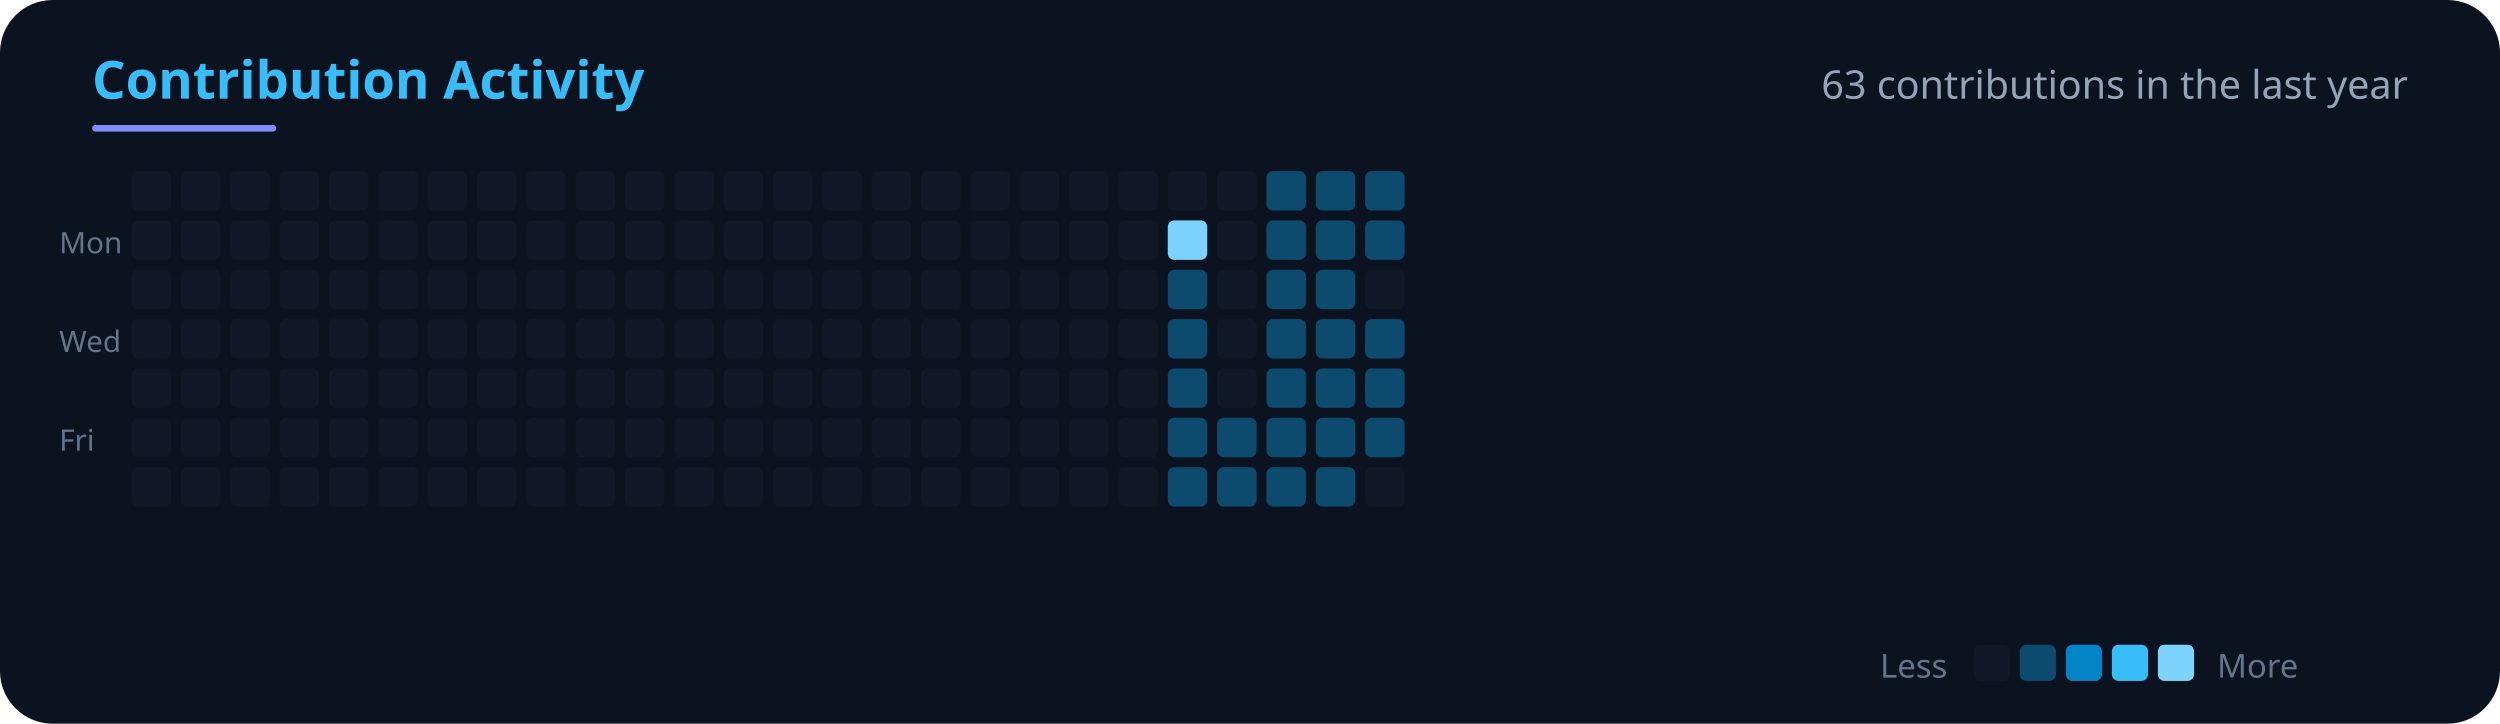
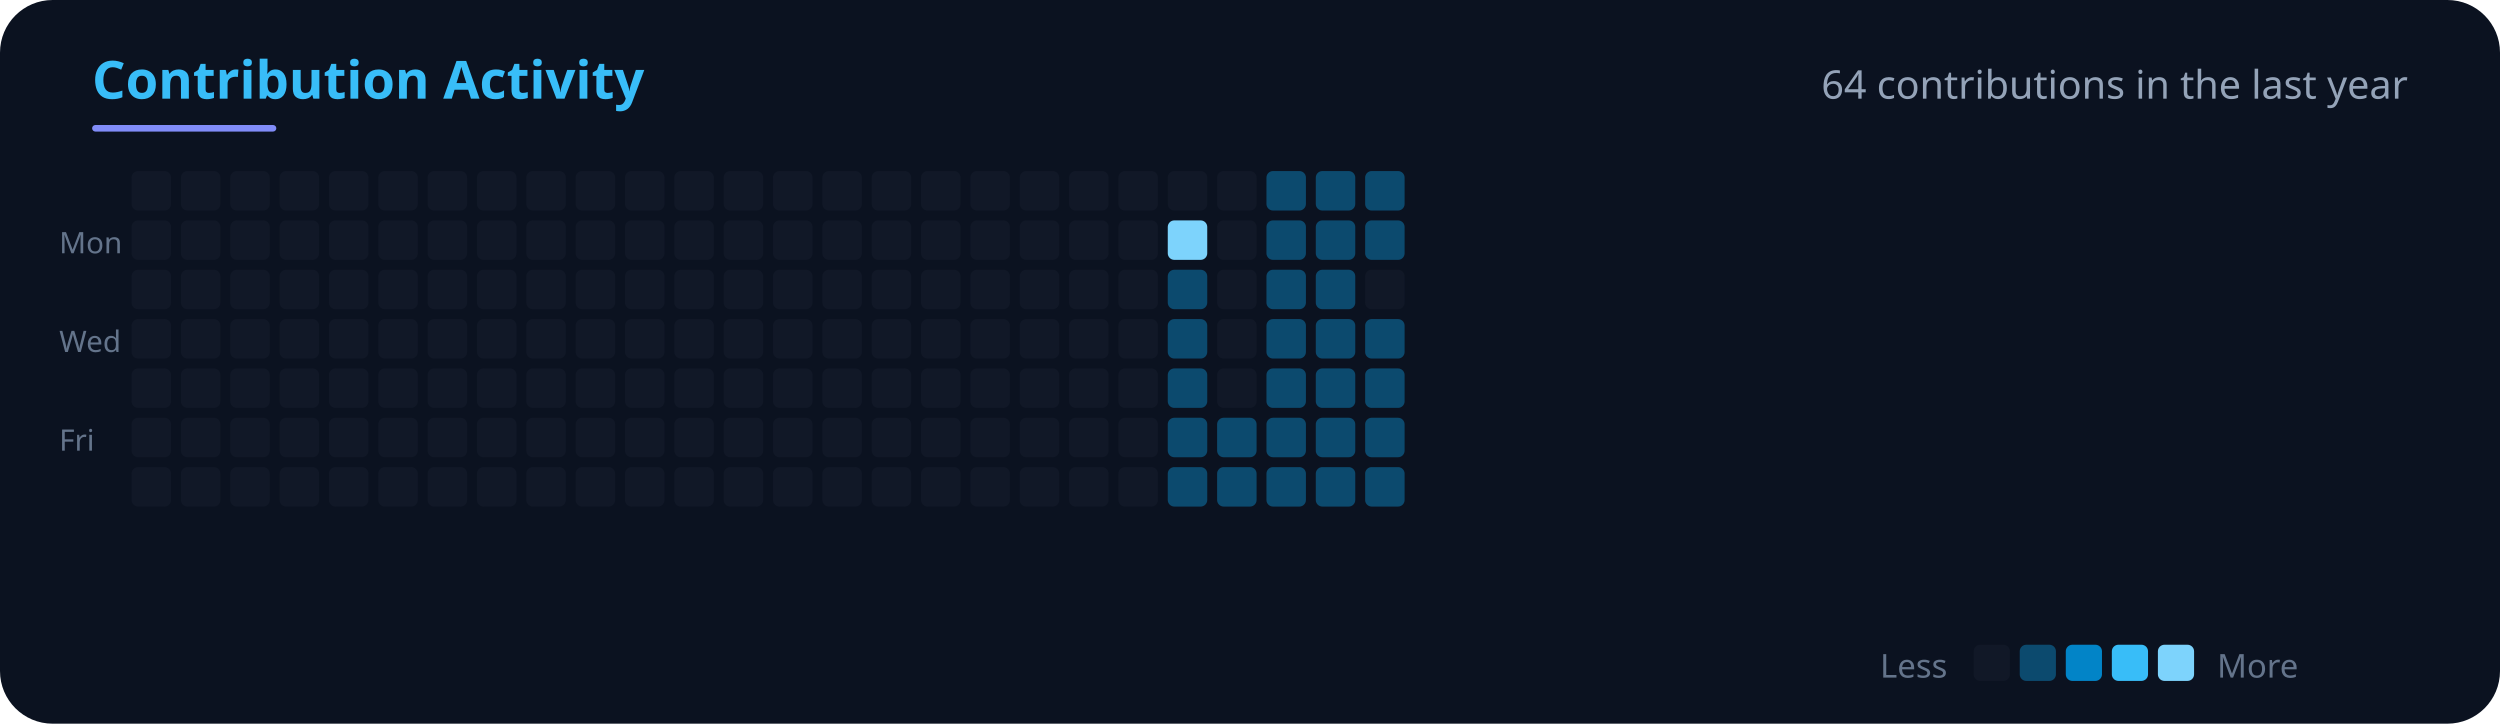
<svg xmlns="http://www.w3.org/2000/svg" width="760" height="220" viewBox="0 0 760 220" role="img">
  <rect width="100%" height="100%" rx="16" fill="#0B1220" />
  <text x="28" y="30" fill="#38BDF8" font-family="Segoe UI, Ubuntu, sans-serif" font-size="16" font-weight="700">Contribution Activity</text>
-   <text x="732" y="30" text-anchor="end" fill="#94A3B8" font-family="Segoe UI, Ubuntu, sans-serif" font-size="12">63 contributions in the last year</text>
+   <text x="732" y="30" text-anchor="end" fill="#94A3B8" font-family="Segoe UI, Ubuntu, sans-serif" font-size="12">64 contributions in the last year</text>
  <rect x="28" y="38" width="56" height="2" rx="1" fill="#818CF8" />
  <text x="18" y="77" fill="#64748B" font-family="Segoe UI, Ubuntu, sans-serif" font-size="9">Mon</text>
  <text x="18" y="107" fill="#64748B" font-family="Segoe UI, Ubuntu, sans-serif" font-size="9">Wed</text>
  <text x="18" y="137" fill="#64748B" font-family="Segoe UI, Ubuntu, sans-serif" font-size="9">Fri</text>
  <rect x="40" y="52" width="12" height="12" rx="2" fill="#111827" />
  <rect x="40" y="67" width="12" height="12" rx="2" fill="#111827" />
  <rect x="40" y="82" width="12" height="12" rx="2" fill="#111827" />
  <rect x="40" y="97" width="12" height="12" rx="2" fill="#111827" />
  <rect x="40" y="112" width="12" height="12" rx="2" fill="#111827" />
  <rect x="40" y="127" width="12" height="12" rx="2" fill="#111827" />
  <rect x="40" y="142" width="12" height="12" rx="2" fill="#111827" />
  <rect x="55" y="52" width="12" height="12" rx="2" fill="#111827" />
  <rect x="55" y="67" width="12" height="12" rx="2" fill="#111827" />
  <rect x="55" y="82" width="12" height="12" rx="2" fill="#111827" />
  <rect x="55" y="97" width="12" height="12" rx="2" fill="#111827" />
  <rect x="55" y="112" width="12" height="12" rx="2" fill="#111827" />
  <rect x="55" y="127" width="12" height="12" rx="2" fill="#111827" />
  <rect x="55" y="142" width="12" height="12" rx="2" fill="#111827" />
  <rect x="70" y="52" width="12" height="12" rx="2" fill="#111827" />
  <rect x="70" y="67" width="12" height="12" rx="2" fill="#111827" />
  <rect x="70" y="82" width="12" height="12" rx="2" fill="#111827" />
  <rect x="70" y="97" width="12" height="12" rx="2" fill="#111827" />
  <rect x="70" y="112" width="12" height="12" rx="2" fill="#111827" />
  <rect x="70" y="127" width="12" height="12" rx="2" fill="#111827" />
  <rect x="70" y="142" width="12" height="12" rx="2" fill="#111827" />
  <rect x="85" y="52" width="12" height="12" rx="2" fill="#111827" />
  <rect x="85" y="67" width="12" height="12" rx="2" fill="#111827" />
  <rect x="85" y="82" width="12" height="12" rx="2" fill="#111827" />
  <rect x="85" y="97" width="12" height="12" rx="2" fill="#111827" />
  <rect x="85" y="112" width="12" height="12" rx="2" fill="#111827" />
  <rect x="85" y="127" width="12" height="12" rx="2" fill="#111827" />
  <rect x="85" y="142" width="12" height="12" rx="2" fill="#111827" />
  <rect x="100" y="52" width="12" height="12" rx="2" fill="#111827" />
  <rect x="100" y="67" width="12" height="12" rx="2" fill="#111827" />
  <rect x="100" y="82" width="12" height="12" rx="2" fill="#111827" />
  <rect x="100" y="97" width="12" height="12" rx="2" fill="#111827" />
  <rect x="100" y="112" width="12" height="12" rx="2" fill="#111827" />
  <rect x="100" y="127" width="12" height="12" rx="2" fill="#111827" />
  <rect x="100" y="142" width="12" height="12" rx="2" fill="#111827" />
  <rect x="115" y="52" width="12" height="12" rx="2" fill="#111827" />
  <rect x="115" y="67" width="12" height="12" rx="2" fill="#111827" />
  <rect x="115" y="82" width="12" height="12" rx="2" fill="#111827" />
  <rect x="115" y="97" width="12" height="12" rx="2" fill="#111827" />
  <rect x="115" y="112" width="12" height="12" rx="2" fill="#111827" />
  <rect x="115" y="127" width="12" height="12" rx="2" fill="#111827" />
  <rect x="115" y="142" width="12" height="12" rx="2" fill="#111827" />
  <rect x="130" y="52" width="12" height="12" rx="2" fill="#111827" />
  <rect x="130" y="67" width="12" height="12" rx="2" fill="#111827" />
  <rect x="130" y="82" width="12" height="12" rx="2" fill="#111827" />
  <rect x="130" y="97" width="12" height="12" rx="2" fill="#111827" />
  <rect x="130" y="112" width="12" height="12" rx="2" fill="#111827" />
  <rect x="130" y="127" width="12" height="12" rx="2" fill="#111827" />
  <rect x="130" y="142" width="12" height="12" rx="2" fill="#111827" />
  <rect x="145" y="52" width="12" height="12" rx="2" fill="#111827" />
  <rect x="145" y="67" width="12" height="12" rx="2" fill="#111827" />
  <rect x="145" y="82" width="12" height="12" rx="2" fill="#111827" />
  <rect x="145" y="97" width="12" height="12" rx="2" fill="#111827" />
  <rect x="145" y="112" width="12" height="12" rx="2" fill="#111827" />
  <rect x="145" y="127" width="12" height="12" rx="2" fill="#111827" />
  <rect x="145" y="142" width="12" height="12" rx="2" fill="#111827" />
  <rect x="160" y="52" width="12" height="12" rx="2" fill="#111827" />
  <rect x="160" y="67" width="12" height="12" rx="2" fill="#111827" />
  <rect x="160" y="82" width="12" height="12" rx="2" fill="#111827" />
  <rect x="160" y="97" width="12" height="12" rx="2" fill="#111827" />
  <rect x="160" y="112" width="12" height="12" rx="2" fill="#111827" />
  <rect x="160" y="127" width="12" height="12" rx="2" fill="#111827" />
  <rect x="160" y="142" width="12" height="12" rx="2" fill="#111827" />
  <rect x="175" y="52" width="12" height="12" rx="2" fill="#111827" />
  <rect x="175" y="67" width="12" height="12" rx="2" fill="#111827" />
  <rect x="175" y="82" width="12" height="12" rx="2" fill="#111827" />
  <rect x="175" y="97" width="12" height="12" rx="2" fill="#111827" />
  <rect x="175" y="112" width="12" height="12" rx="2" fill="#111827" />
  <rect x="175" y="127" width="12" height="12" rx="2" fill="#111827" />
  <rect x="175" y="142" width="12" height="12" rx="2" fill="#111827" />
  <rect x="190" y="52" width="12" height="12" rx="2" fill="#111827" />
  <rect x="190" y="67" width="12" height="12" rx="2" fill="#111827" />
  <rect x="190" y="82" width="12" height="12" rx="2" fill="#111827" />
  <rect x="190" y="97" width="12" height="12" rx="2" fill="#111827" />
  <rect x="190" y="112" width="12" height="12" rx="2" fill="#111827" />
  <rect x="190" y="127" width="12" height="12" rx="2" fill="#111827" />
  <rect x="190" y="142" width="12" height="12" rx="2" fill="#111827" />
  <rect x="205" y="52" width="12" height="12" rx="2" fill="#111827" />
  <rect x="205" y="67" width="12" height="12" rx="2" fill="#111827" />
  <rect x="205" y="82" width="12" height="12" rx="2" fill="#111827" />
  <rect x="205" y="97" width="12" height="12" rx="2" fill="#111827" />
  <rect x="205" y="112" width="12" height="12" rx="2" fill="#111827" />
  <rect x="205" y="127" width="12" height="12" rx="2" fill="#111827" />
  <rect x="205" y="142" width="12" height="12" rx="2" fill="#111827" />
  <rect x="220" y="52" width="12" height="12" rx="2" fill="#111827" />
  <rect x="220" y="67" width="12" height="12" rx="2" fill="#111827" />
  <rect x="220" y="82" width="12" height="12" rx="2" fill="#111827" />
  <rect x="220" y="97" width="12" height="12" rx="2" fill="#111827" />
  <rect x="220" y="112" width="12" height="12" rx="2" fill="#111827" />
  <rect x="220" y="127" width="12" height="12" rx="2" fill="#111827" />
  <rect x="220" y="142" width="12" height="12" rx="2" fill="#111827" />
  <rect x="235" y="52" width="12" height="12" rx="2" fill="#111827" />
  <rect x="235" y="67" width="12" height="12" rx="2" fill="#111827" />
  <rect x="235" y="82" width="12" height="12" rx="2" fill="#111827" />
  <rect x="235" y="97" width="12" height="12" rx="2" fill="#111827" />
  <rect x="235" y="112" width="12" height="12" rx="2" fill="#111827" />
  <rect x="235" y="127" width="12" height="12" rx="2" fill="#111827" />
  <rect x="235" y="142" width="12" height="12" rx="2" fill="#111827" />
  <rect x="250" y="52" width="12" height="12" rx="2" fill="#111827" />
  <rect x="250" y="67" width="12" height="12" rx="2" fill="#111827" />
  <rect x="250" y="82" width="12" height="12" rx="2" fill="#111827" />
  <rect x="250" y="97" width="12" height="12" rx="2" fill="#111827" />
  <rect x="250" y="112" width="12" height="12" rx="2" fill="#111827" />
  <rect x="250" y="127" width="12" height="12" rx="2" fill="#111827" />
  <rect x="250" y="142" width="12" height="12" rx="2" fill="#111827" />
  <rect x="265" y="52" width="12" height="12" rx="2" fill="#111827" />
  <rect x="265" y="67" width="12" height="12" rx="2" fill="#111827" />
  <rect x="265" y="82" width="12" height="12" rx="2" fill="#111827" />
  <rect x="265" y="97" width="12" height="12" rx="2" fill="#111827" />
  <rect x="265" y="112" width="12" height="12" rx="2" fill="#111827" />
  <rect x="265" y="127" width="12" height="12" rx="2" fill="#111827" />
  <rect x="265" y="142" width="12" height="12" rx="2" fill="#111827" />
  <rect x="280" y="52" width="12" height="12" rx="2" fill="#111827" />
  <rect x="280" y="67" width="12" height="12" rx="2" fill="#111827" />
  <rect x="280" y="82" width="12" height="12" rx="2" fill="#111827" />
  <rect x="280" y="97" width="12" height="12" rx="2" fill="#111827" />
  <rect x="280" y="112" width="12" height="12" rx="2" fill="#111827" />
  <rect x="280" y="127" width="12" height="12" rx="2" fill="#111827" />
  <rect x="280" y="142" width="12" height="12" rx="2" fill="#111827" />
  <rect x="295" y="52" width="12" height="12" rx="2" fill="#111827" />
  <rect x="295" y="67" width="12" height="12" rx="2" fill="#111827" />
  <rect x="295" y="82" width="12" height="12" rx="2" fill="#111827" />
  <rect x="295" y="97" width="12" height="12" rx="2" fill="#111827" />
  <rect x="295" y="112" width="12" height="12" rx="2" fill="#111827" />
  <rect x="295" y="127" width="12" height="12" rx="2" fill="#111827" />
  <rect x="295" y="142" width="12" height="12" rx="2" fill="#111827" />
  <rect x="310" y="52" width="12" height="12" rx="2" fill="#111827" />
  <rect x="310" y="67" width="12" height="12" rx="2" fill="#111827" />
  <rect x="310" y="82" width="12" height="12" rx="2" fill="#111827" />
  <rect x="310" y="97" width="12" height="12" rx="2" fill="#111827" />
  <rect x="310" y="112" width="12" height="12" rx="2" fill="#111827" />
  <rect x="310" y="127" width="12" height="12" rx="2" fill="#111827" />
  <rect x="310" y="142" width="12" height="12" rx="2" fill="#111827" />
  <rect x="325" y="52" width="12" height="12" rx="2" fill="#111827" />
  <rect x="325" y="67" width="12" height="12" rx="2" fill="#111827" />
  <rect x="325" y="82" width="12" height="12" rx="2" fill="#111827" />
  <rect x="325" y="97" width="12" height="12" rx="2" fill="#111827" />
  <rect x="325" y="112" width="12" height="12" rx="2" fill="#111827" />
  <rect x="325" y="127" width="12" height="12" rx="2" fill="#111827" />
  <rect x="325" y="142" width="12" height="12" rx="2" fill="#111827" />
  <rect x="340" y="52" width="12" height="12" rx="2" fill="#111827" />
  <rect x="340" y="67" width="12" height="12" rx="2" fill="#111827" />
  <rect x="340" y="82" width="12" height="12" rx="2" fill="#111827" />
  <rect x="340" y="97" width="12" height="12" rx="2" fill="#111827" />
  <rect x="340" y="112" width="12" height="12" rx="2" fill="#111827" />
  <rect x="340" y="127" width="12" height="12" rx="2" fill="#111827" />
  <rect x="340" y="142" width="12" height="12" rx="2" fill="#111827" />
  <rect x="355" y="52" width="12" height="12" rx="2" fill="#111827" />
  <rect x="355" y="67" width="12" height="12" rx="2" fill="#7DD3FC" />
  <rect x="355" y="82" width="12" height="12" rx="2" fill="#0C4A6E" />
  <rect x="355" y="97" width="12" height="12" rx="2" fill="#0C4A6E" />
  <rect x="355" y="112" width="12" height="12" rx="2" fill="#0C4A6E" />
  <rect x="355" y="127" width="12" height="12" rx="2" fill="#0C4A6E" />
  <rect x="355" y="142" width="12" height="12" rx="2" fill="#0C4A6E" />
  <rect x="370" y="52" width="12" height="12" rx="2" fill="#111827" />
  <rect x="370" y="67" width="12" height="12" rx="2" fill="#111827" />
  <rect x="370" y="82" width="12" height="12" rx="2" fill="#111827" />
  <rect x="370" y="97" width="12" height="12" rx="2" fill="#111827" />
  <rect x="370" y="112" width="12" height="12" rx="2" fill="#111827" />
  <rect x="370" y="127" width="12" height="12" rx="2" fill="#0C4A6E" />
  <rect x="370" y="142" width="12" height="12" rx="2" fill="#0C4A6E" />
  <rect x="385" y="52" width="12" height="12" rx="2" fill="#0C4A6E" />
  <rect x="385" y="67" width="12" height="12" rx="2" fill="#0C4A6E" />
  <rect x="385" y="82" width="12" height="12" rx="2" fill="#0C4A6E" />
  <rect x="385" y="97" width="12" height="12" rx="2" fill="#0C4A6E" />
  <rect x="385" y="112" width="12" height="12" rx="2" fill="#0C4A6E" />
  <rect x="385" y="127" width="12" height="12" rx="2" fill="#0C4A6E" />
  <rect x="385" y="142" width="12" height="12" rx="2" fill="#0C4A6E" />
  <rect x="400" y="52" width="12" height="12" rx="2" fill="#0C4A6E" />
  <rect x="400" y="67" width="12" height="12" rx="2" fill="#0C4A6E" />
  <rect x="400" y="82" width="12" height="12" rx="2" fill="#0C4A6E" />
  <rect x="400" y="97" width="12" height="12" rx="2" fill="#0C4A6E" />
  <rect x="400" y="112" width="12" height="12" rx="2" fill="#0C4A6E" />
  <rect x="400" y="127" width="12" height="12" rx="2" fill="#0C4A6E" />
  <rect x="400" y="142" width="12" height="12" rx="2" fill="#0C4A6E" />
  <rect x="415" y="52" width="12" height="12" rx="2" fill="#0C4A6E" />
  <rect x="415" y="67" width="12" height="12" rx="2" fill="#0C4A6E" />
  <rect x="415" y="82" width="12" height="12" rx="2" fill="#111827" />
  <rect x="415" y="97" width="12" height="12" rx="2" fill="#0C4A6E" />
  <rect x="415" y="112" width="12" height="12" rx="2" fill="#0C4A6E" />
  <rect x="415" y="127" width="12" height="12" rx="2" fill="#0C4A6E" />
-   <rect x="415" y="142" width="12" height="12" rx="2" fill="#111827" />
+   <rect x="415" y="142" width="12" height="12" rx="2" fill="#0C4A6E" />
  <text x="592" y="206" text-anchor="end" fill="#64748B" font-size="10" font-family="Segoe UI, Ubuntu, sans-serif">Less</text>
  <rect x="600" y="196" width="11" height="11" rx="2" fill="#111827" />
  <rect x="614" y="196" width="11" height="11" rx="2" fill="#0C4A6E" />
  <rect x="628" y="196" width="11" height="11" rx="2" fill="#0284C7" />
  <rect x="642" y="196" width="11" height="11" rx="2" fill="#38BDF8" />
  <rect x="656" y="196" width="11" height="11" rx="2" fill="#7DD3FC" />
  <text x="674" y="206" fill="#64748B" font-size="10" font-family="Segoe UI, Ubuntu, sans-serif">More</text>
</svg>
